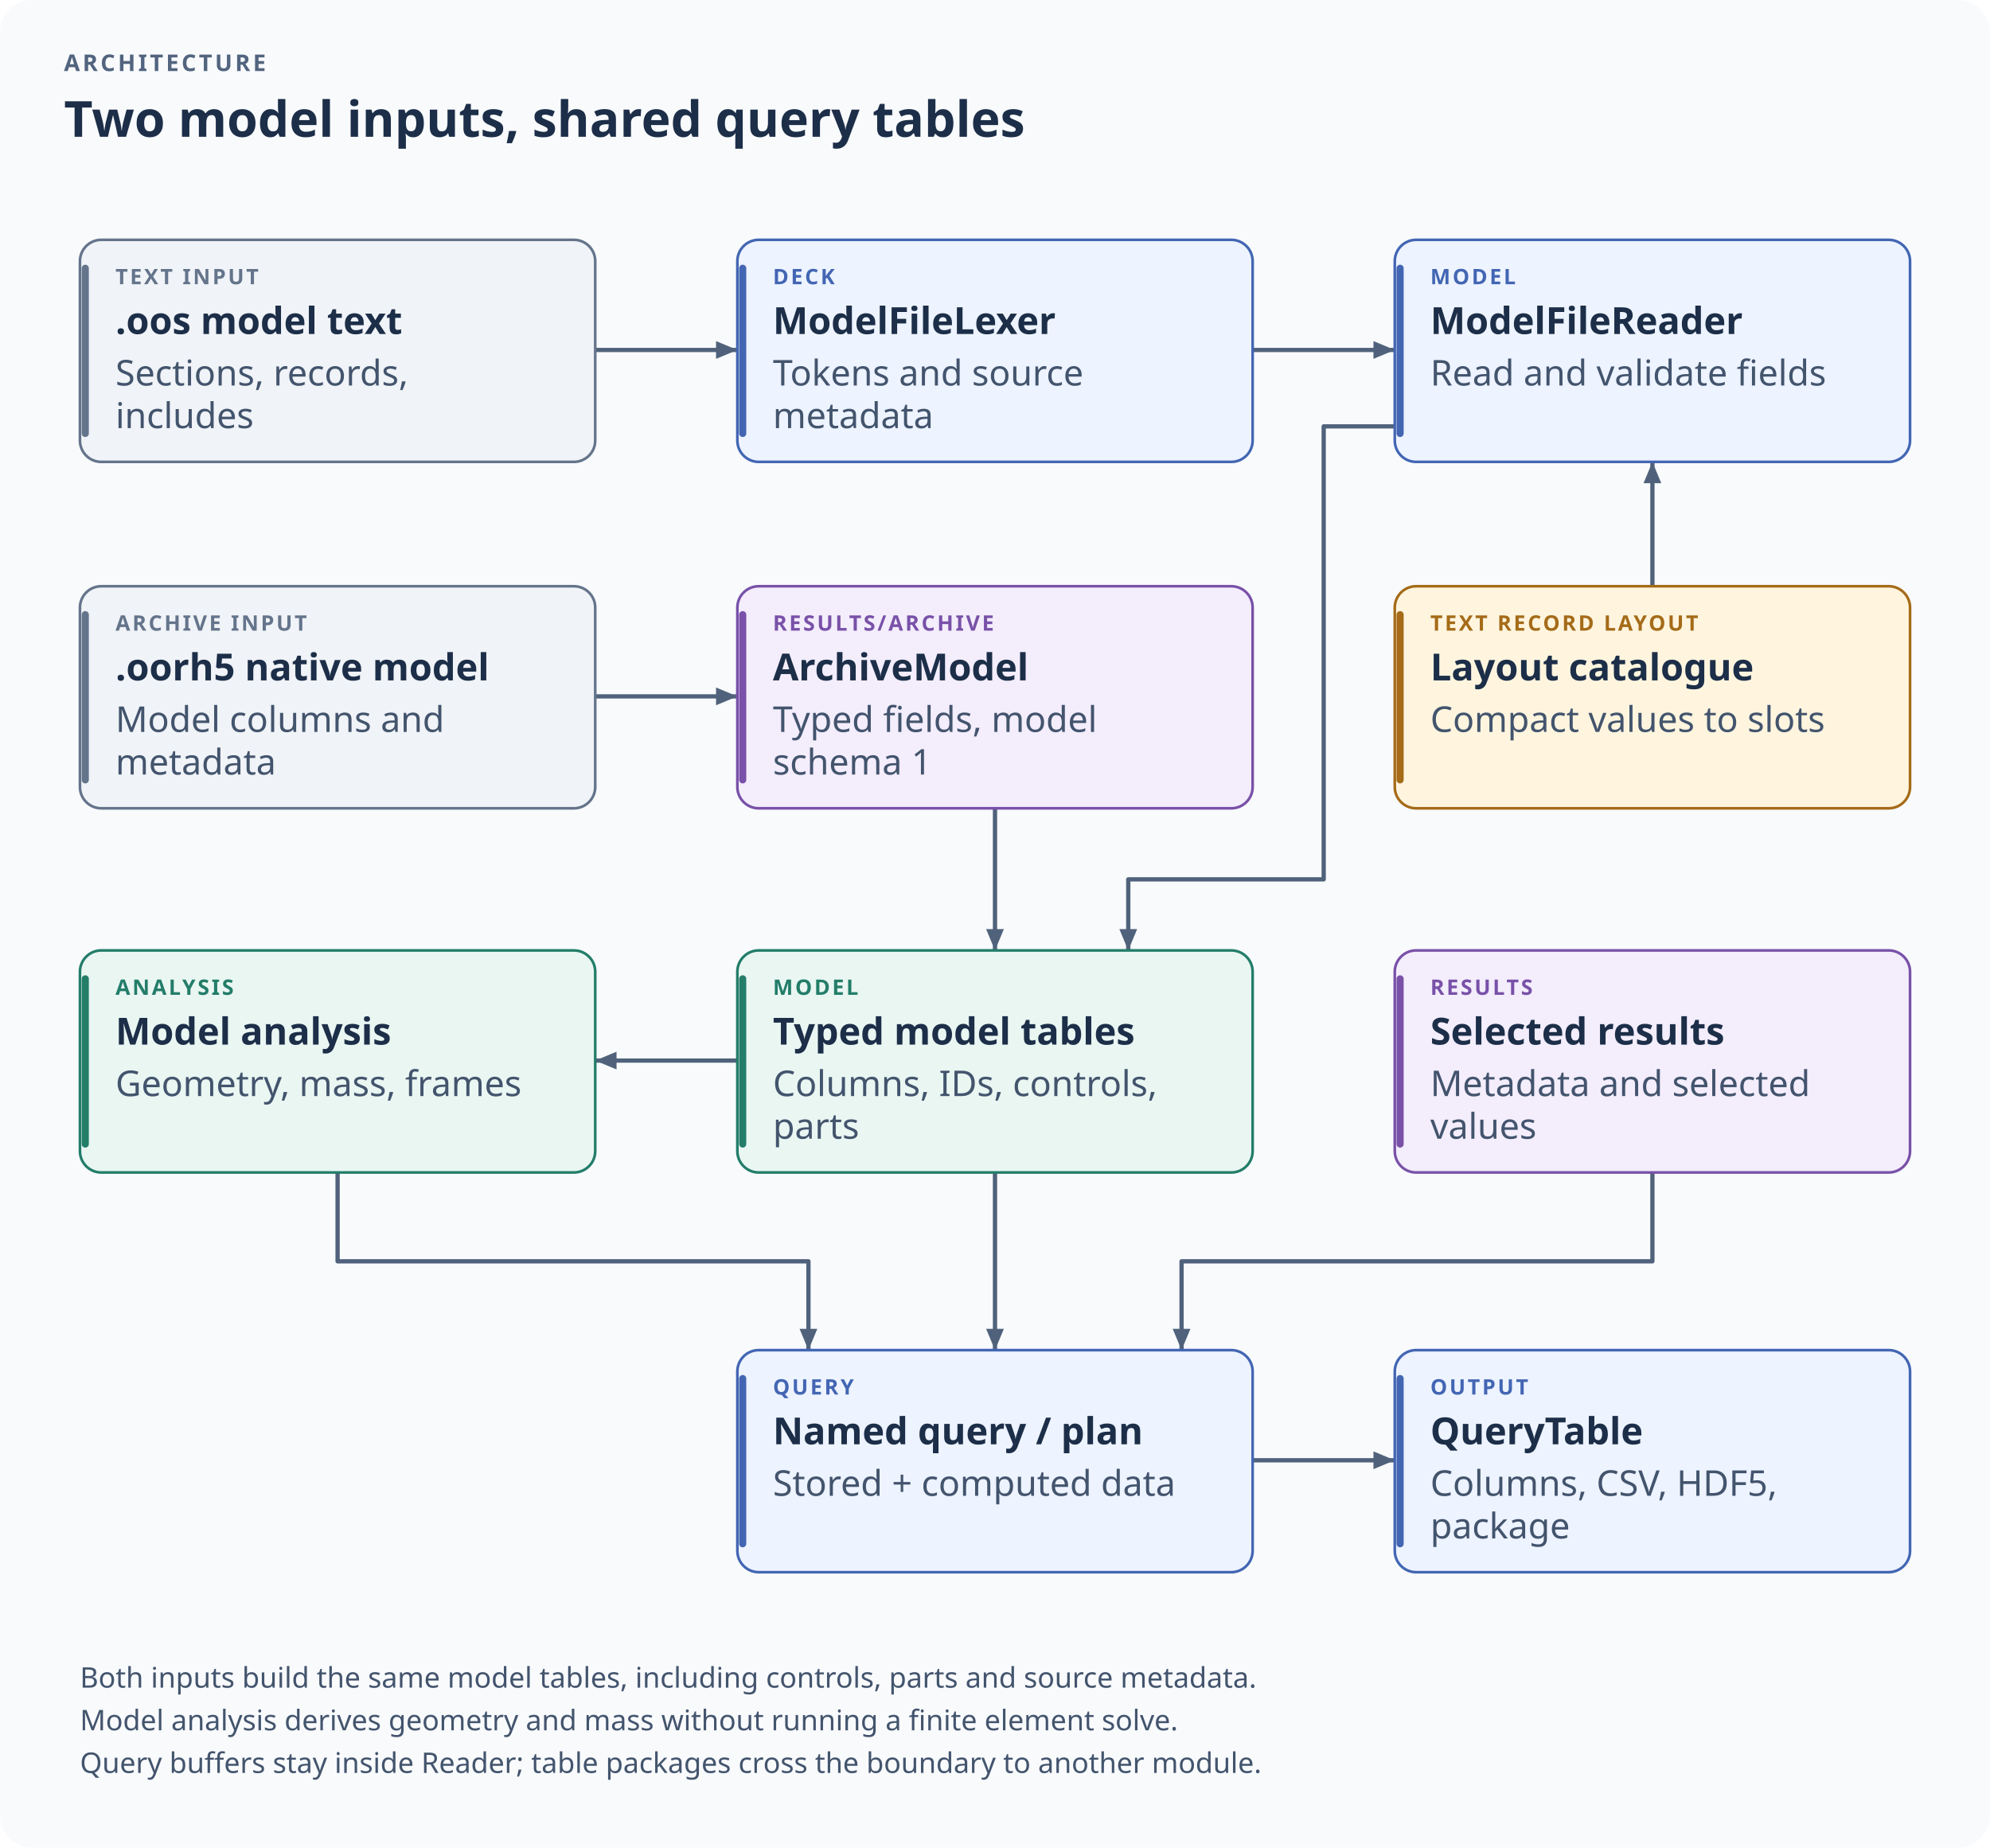
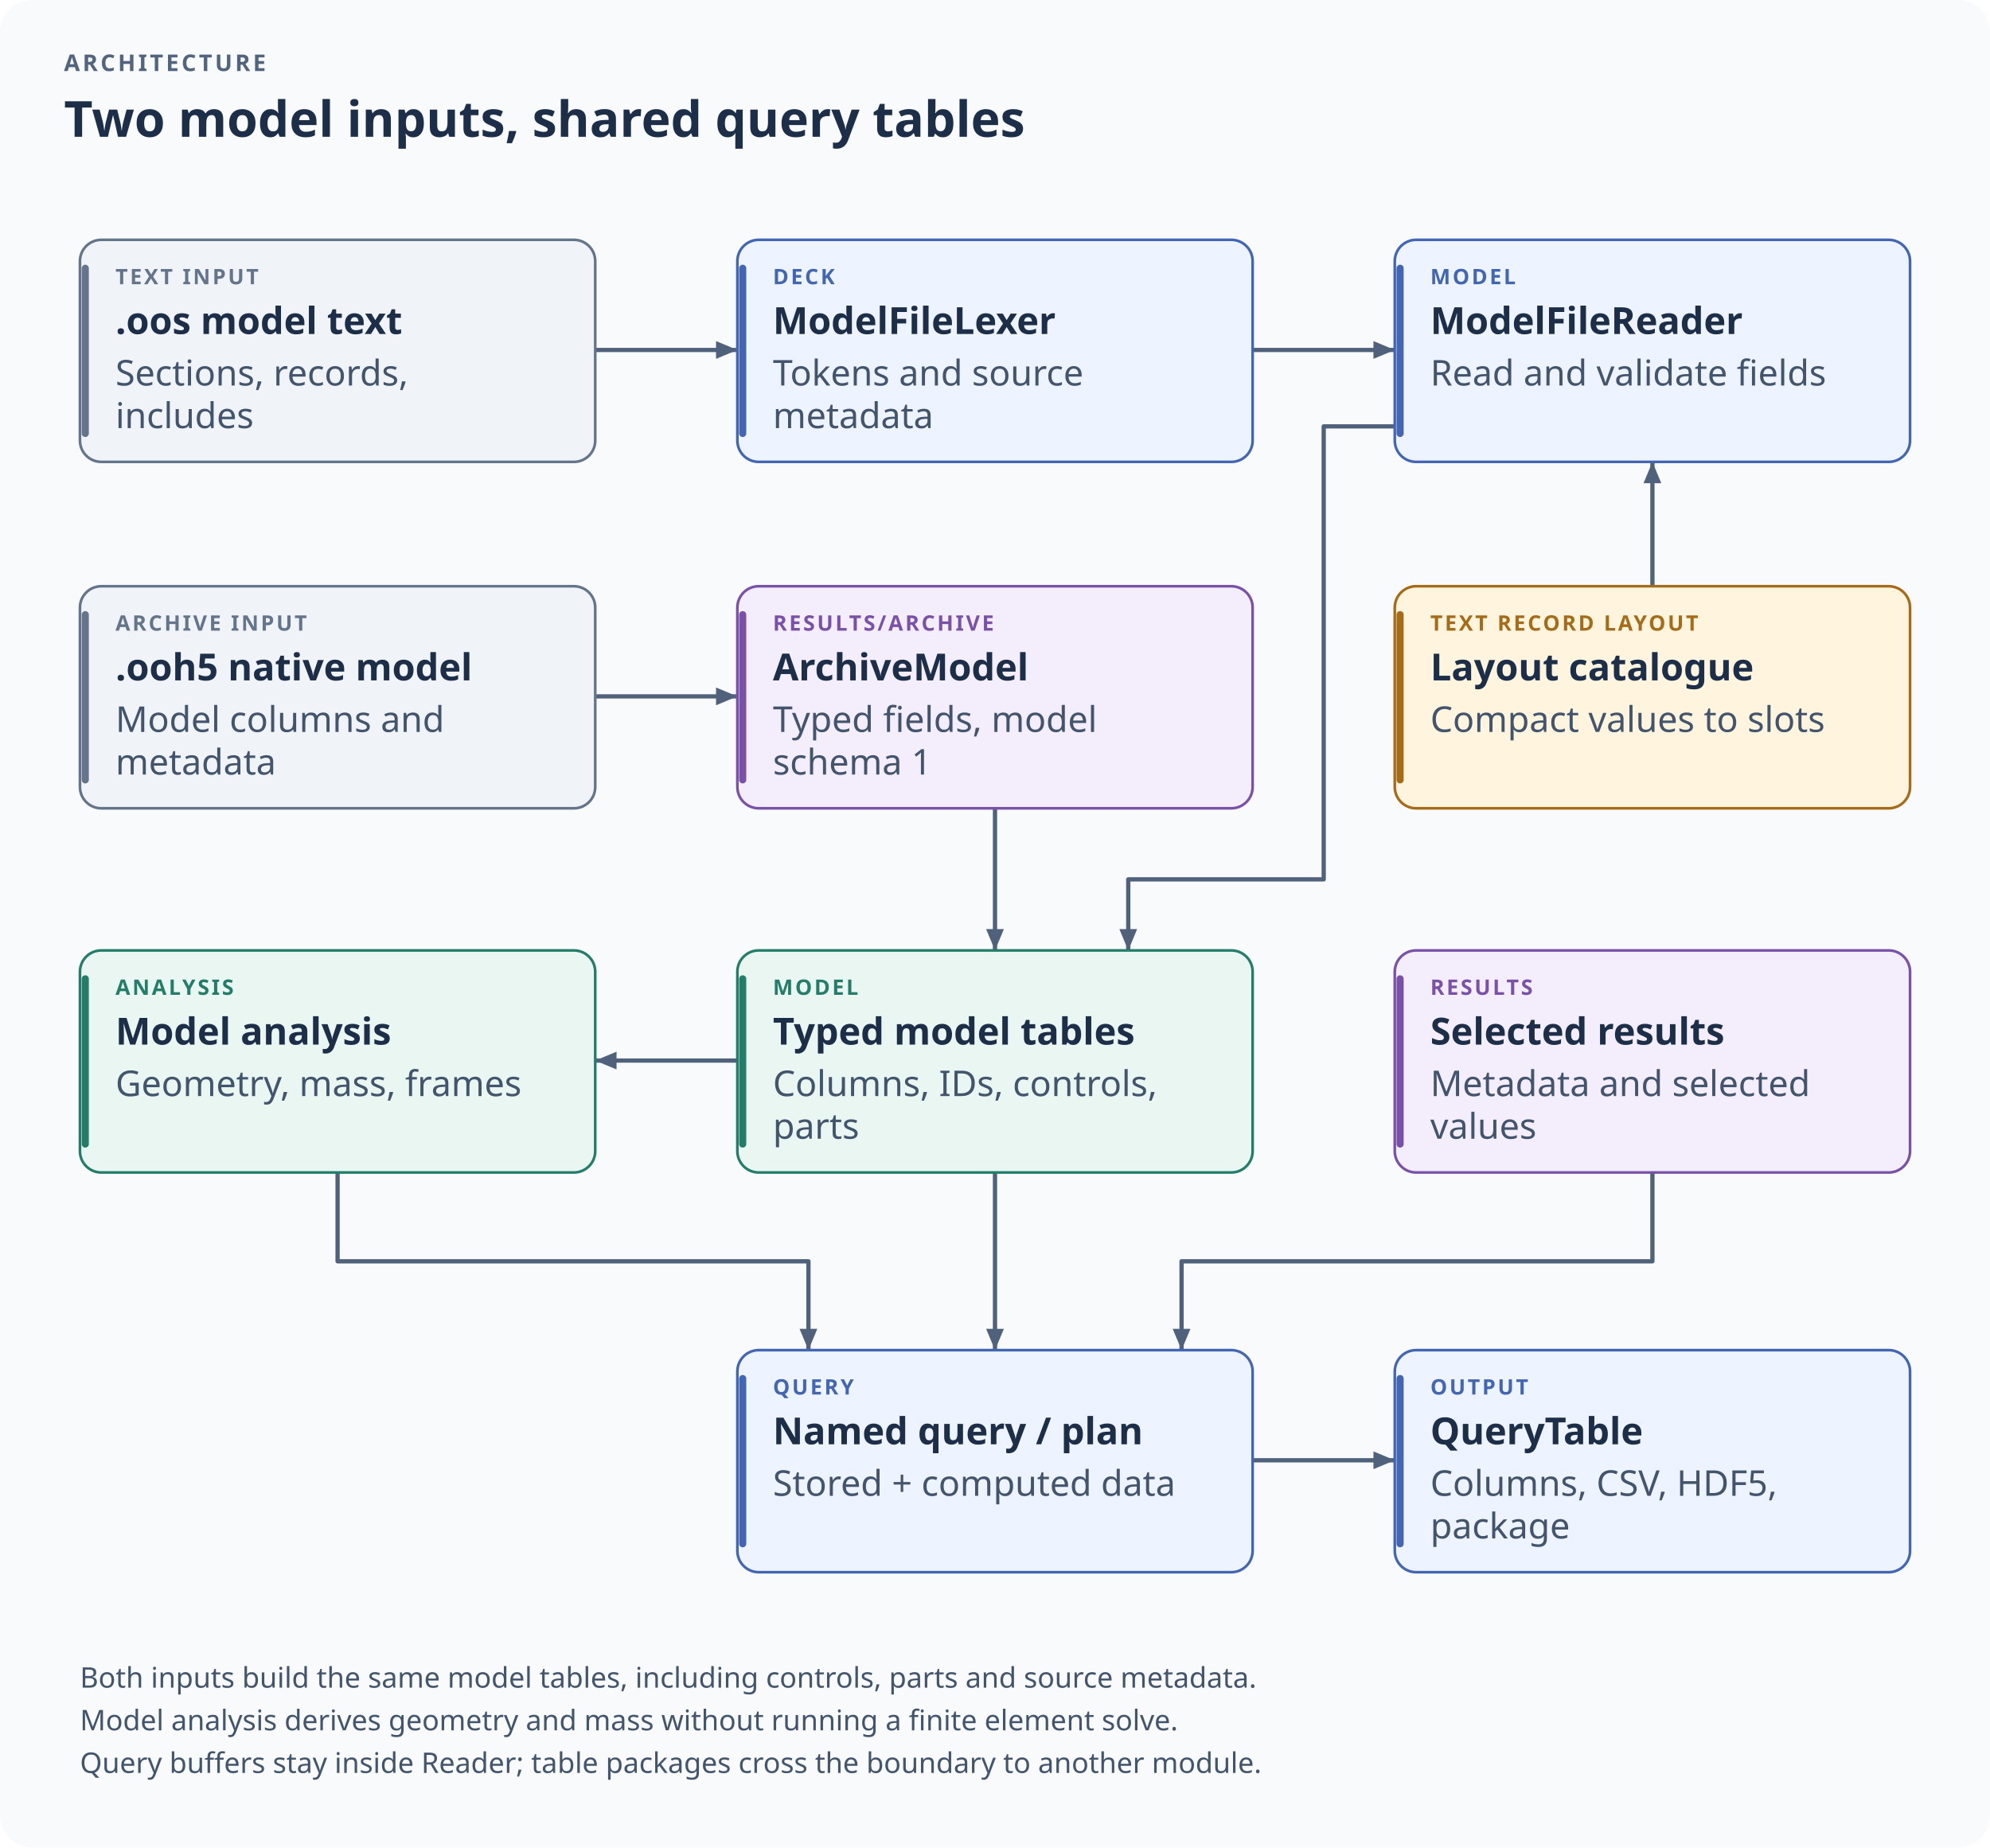
<svg xmlns="http://www.w3.org/2000/svg" width="1120" height="1040" viewBox="0 0 1120 1040" role="img" aria-labelledby="title description">
  <rect width="100%" height="100%" rx="18" fill="#f8fafc" />
  <g font-family="sans-serif" fill="#1c2e48">
    <text x="36" y="40" font-size="13" font-weight="700" letter-spacing="1.5" fill="#52647e">ARCHITECTURE</text>
    <text x="36" y="77" font-size="28" font-weight="700">Two model inputs, shared query tables</text>
    <path d="M335 197 H415" fill="none" stroke="#50627b" stroke-width="2.4" stroke-linejoin="round" />
    <polygon points="415,197 403,192 403,202" fill="#50627b" />
    <path d="M705 197 H785" fill="none" stroke="#50627b" stroke-width="2.4" stroke-linejoin="round" />
    <polygon points="785,197 773,192 773,202" fill="#50627b" />
    <path d="M930 330 V260" fill="none" stroke="#50627b" stroke-width="2.4" stroke-linejoin="round" />
    <polygon points="930,260 925,272 935,272" fill="#50627b" />
    <path d="M785 240 H745 V495 H635 V535" fill="none" stroke="#50627b" stroke-width="2.4" stroke-linejoin="round" />
    <polygon points="635,535 640,523 630,523" fill="#50627b" />
    <path d="M335 392 H415" fill="none" stroke="#50627b" stroke-width="2.4" stroke-linejoin="round" />
    <polygon points="415,392 403,387 403,397" fill="#50627b" />
    <path d="M560 455 V535" fill="none" stroke="#50627b" stroke-width="2.4" stroke-linejoin="round" />
    <polygon points="560,535 565,523 555,523" fill="#50627b" />
    <path d="M415 597 H335" fill="none" stroke="#50627b" stroke-width="2.4" stroke-linejoin="round" />
    <polygon points="335,597 347,602 347,592" fill="#50627b" />
    <path d="M190 660 V710 H455 V760" fill="none" stroke="#50627b" stroke-width="2.4" stroke-linejoin="round" />
    <polygon points="455,760 460,748 450,748" fill="#50627b" />
    <path d="M560 660 V760" fill="none" stroke="#50627b" stroke-width="2.4" stroke-linejoin="round" />
    <polygon points="560,760 565,748 555,748" fill="#50627b" />
    <path d="M930 660 V710 H665 V760" fill="none" stroke="#50627b" stroke-width="2.4" stroke-linejoin="round" />
    <polygon points="665,760 670,748 660,748" fill="#50627b" />
    <path d="M705 822 H785" fill="none" stroke="#50627b" stroke-width="2.4" stroke-linejoin="round" />
    <polygon points="785,822 773,817 773,827" fill="#50627b" />
    <rect x="45" y="135" width="290" height="125" rx="12" fill="#f0f3f7" stroke="#64748b" stroke-width="1.5" />
    <rect x="46" y="149" width="4" height="97" rx="2" fill="#64748b" />
    <text x="65" y="160" font-size="12" font-weight="700" letter-spacing="1.2" fill="#64748b">TEXT INPUT</text>
    <text x="65" y="188" font-size="21" font-weight="700">.oos model text</text>
    <text x="65" y="217" font-size="20" fill="#43546d">Sections, records,</text>
    <text x="65" y="241" font-size="20" fill="#43546d">includes</text>
    <rect x="415" y="135" width="290" height="125" rx="12" fill="#edf3ff" stroke="#4366b3" stroke-width="1.5" />
    <rect x="416" y="149" width="4" height="97" rx="2" fill="#4366b3" />
    <text x="435" y="160" font-size="12" font-weight="700" letter-spacing="1.2" fill="#4366b3">DECK</text>
    <text x="435" y="188" font-size="21" font-weight="700">ModelFileLexer</text>
    <text x="435" y="217" font-size="20" fill="#43546d">Tokens and source</text>
    <text x="435" y="241" font-size="20" fill="#43546d">metadata</text>
    <rect x="785" y="135" width="290" height="125" rx="12" fill="#edf3ff" stroke="#4366b3" stroke-width="1.5" />
    <rect x="786" y="149" width="4" height="97" rx="2" fill="#4366b3" />
    <text x="805" y="160" font-size="12" font-weight="700" letter-spacing="1.2" fill="#4366b3">MODEL</text>
    <text x="805" y="188" font-size="21" font-weight="700">ModelFileReader</text>
    <text x="805" y="217" font-size="20" fill="#43546d">Read and validate fields</text>
    <rect x="45" y="330" width="290" height="125" rx="12" fill="#f0f3f7" stroke="#64748b" stroke-width="1.5" />
    <rect x="46" y="344" width="4" height="97" rx="2" fill="#64748b" />
    <text x="65" y="355" font-size="12" font-weight="700" letter-spacing="1.2" fill="#64748b">ARCHIVE INPUT</text>
-     <text x="65" y="383" font-size="21" font-weight="700">.oorh5 native model</text>
+     <text x="65" y="383" font-size="21" font-weight="700">.ooh5 native model</text>
    <text x="65" y="412" font-size="20" fill="#43546d">Model columns and</text>
    <text x="65" y="436" font-size="20" fill="#43546d">metadata</text>
    <rect x="415" y="330" width="290" height="125" rx="12" fill="#f3edfc" stroke="#7951a8" stroke-width="1.5" />
    <rect x="416" y="344" width="4" height="97" rx="2" fill="#7951a8" />
    <text x="435" y="355" font-size="12" font-weight="700" letter-spacing="1.2" fill="#7951a8">RESULTS/ARCHIVE</text>
    <text x="435" y="383" font-size="21" font-weight="700">ArchiveModel</text>
    <text x="435" y="412" font-size="20" fill="#43546d">Typed fields, model</text>
    <text x="435" y="436" font-size="20" fill="#43546d">schema 1</text>
    <rect x="785" y="330" width="290" height="125" rx="12" fill="#fff5df" stroke="#a56b18" stroke-width="1.5" />
    <rect x="786" y="344" width="4" height="97" rx="2" fill="#a56b18" />
    <text x="805" y="355" font-size="12" font-weight="700" letter-spacing="1.2" fill="#a56b18">TEXT RECORD LAYOUT</text>
    <text x="805" y="383" font-size="21" font-weight="700">Layout catalogue</text>
    <text x="805" y="412" font-size="20" fill="#43546d">Compact values to slots</text>
    <rect x="415" y="535" width="290" height="125" rx="12" fill="#e9f6f2" stroke="#237d69" stroke-width="1.5" />
    <rect x="416" y="549" width="4" height="97" rx="2" fill="#237d69" />
    <text x="435" y="560" font-size="12" font-weight="700" letter-spacing="1.2" fill="#237d69">MODEL</text>
    <text x="435" y="588" font-size="21" font-weight="700">Typed model tables</text>
    <text x="435" y="617" font-size="20" fill="#43546d">Columns, IDs, controls,</text>
    <text x="435" y="641" font-size="20" fill="#43546d">parts</text>
    <rect x="45" y="535" width="290" height="125" rx="12" fill="#e9f6f2" stroke="#237d69" stroke-width="1.5" />
    <rect x="46" y="549" width="4" height="97" rx="2" fill="#237d69" />
    <text x="65" y="560" font-size="12" font-weight="700" letter-spacing="1.2" fill="#237d69">ANALYSIS</text>
    <text x="65" y="588" font-size="21" font-weight="700">Model analysis</text>
    <text x="65" y="617" font-size="20" fill="#43546d">Geometry, mass, frames</text>
    <rect x="785" y="535" width="290" height="125" rx="12" fill="#f3edfc" stroke="#7951a8" stroke-width="1.5" />
    <rect x="786" y="549" width="4" height="97" rx="2" fill="#7951a8" />
    <text x="805" y="560" font-size="12" font-weight="700" letter-spacing="1.2" fill="#7951a8">RESULTS</text>
    <text x="805" y="588" font-size="21" font-weight="700">Selected results</text>
    <text x="805" y="617" font-size="20" fill="#43546d">Metadata and selected</text>
    <text x="805" y="641" font-size="20" fill="#43546d">values</text>
    <rect x="415" y="760" width="290" height="125" rx="12" fill="#edf3ff" stroke="#4366b3" stroke-width="1.5" />
    <rect x="416" y="774" width="4" height="97" rx="2" fill="#4366b3" />
    <text x="435" y="785" font-size="12" font-weight="700" letter-spacing="1.2" fill="#4366b3">QUERY</text>
    <text x="435" y="813" font-size="21" font-weight="700">Named query / plan</text>
    <text x="435" y="842" font-size="20" fill="#43546d">Stored + computed data</text>
    <rect x="785" y="760" width="290" height="125" rx="12" fill="#edf3ff" stroke="#4366b3" stroke-width="1.5" />
    <rect x="786" y="774" width="4" height="97" rx="2" fill="#4366b3" />
    <text x="805" y="785" font-size="12" font-weight="700" letter-spacing="1.2" fill="#4366b3">OUTPUT</text>
    <text x="805" y="813" font-size="21" font-weight="700">QueryTable</text>
    <text x="805" y="842" font-size="20" fill="#43546d">Columns, CSV, HDF5,</text>
    <text x="805" y="866" font-size="20" fill="#43546d">package</text>
    <text x="45" y="950" font-size="16" fill="#43546d">Both inputs build the same model tables, including controls, parts and source metadata.</text>
    <text x="45" y="974" font-size="16" fill="#43546d">Model analysis derives geometry and mass without running a finite element solve.</text>
    <text x="45" y="998" font-size="16" fill="#43546d">Query buffers stay inside Reader; table packages cross the boundary to another module.</text>
  </g>
</svg>
